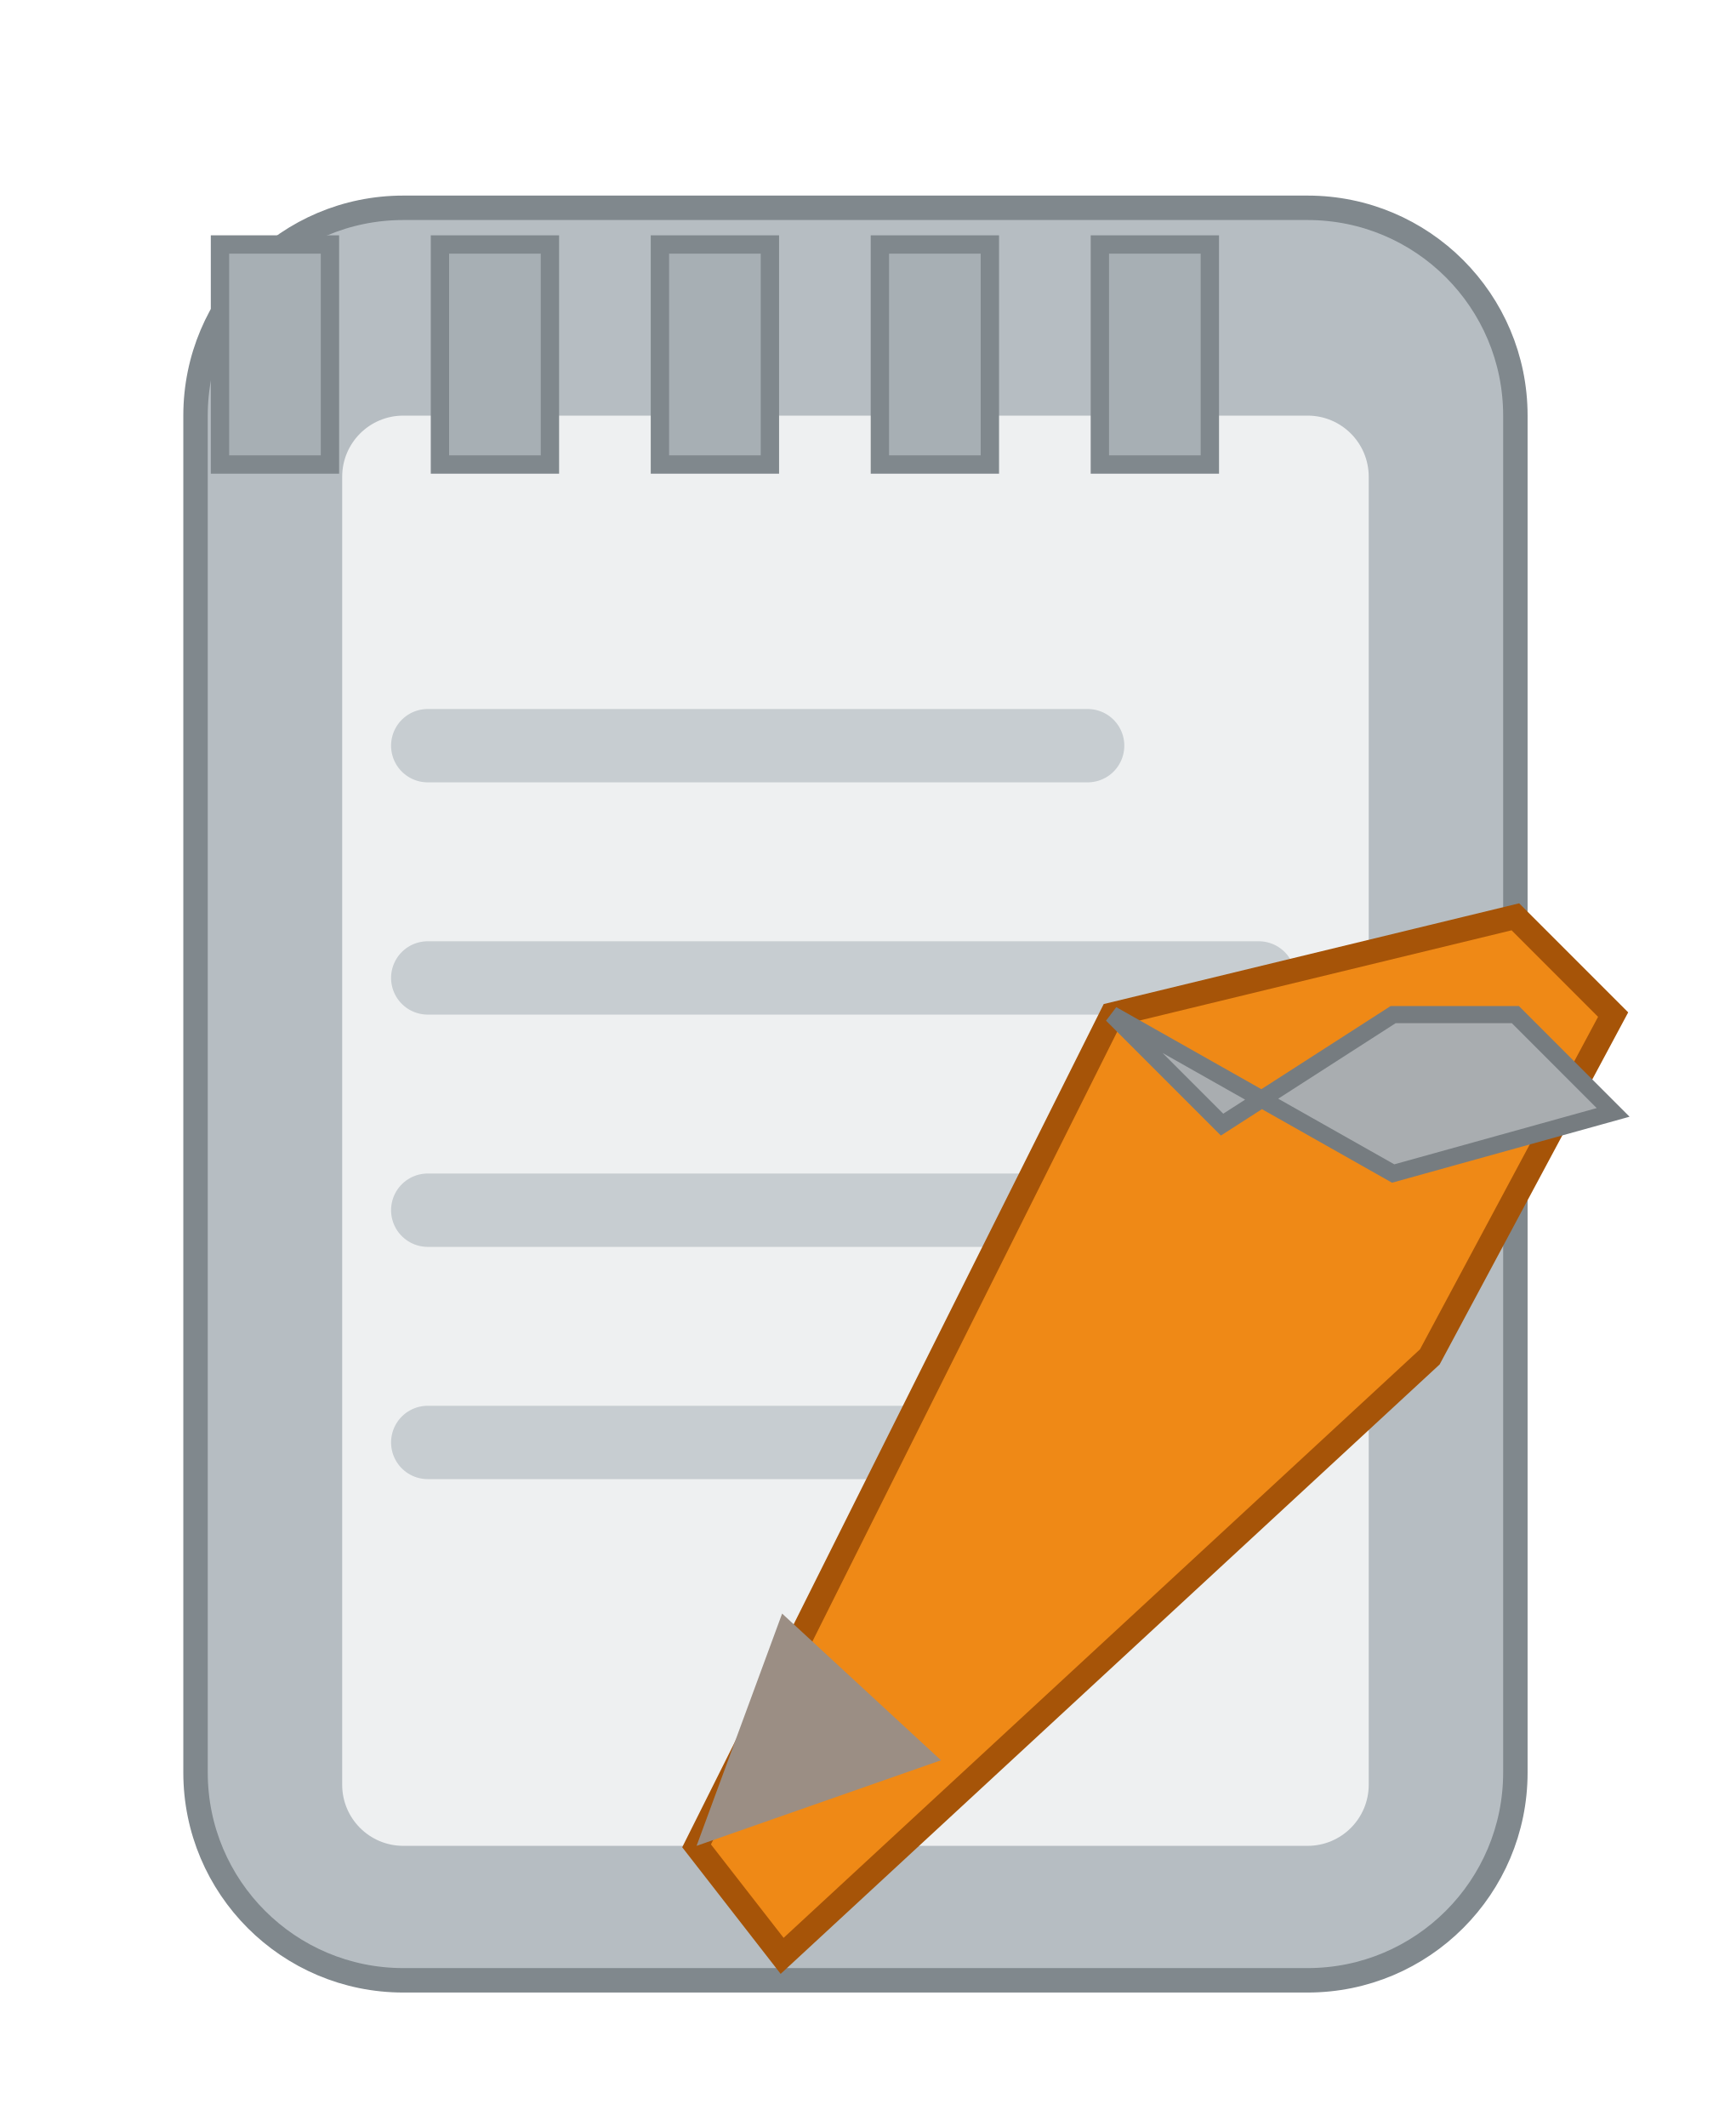
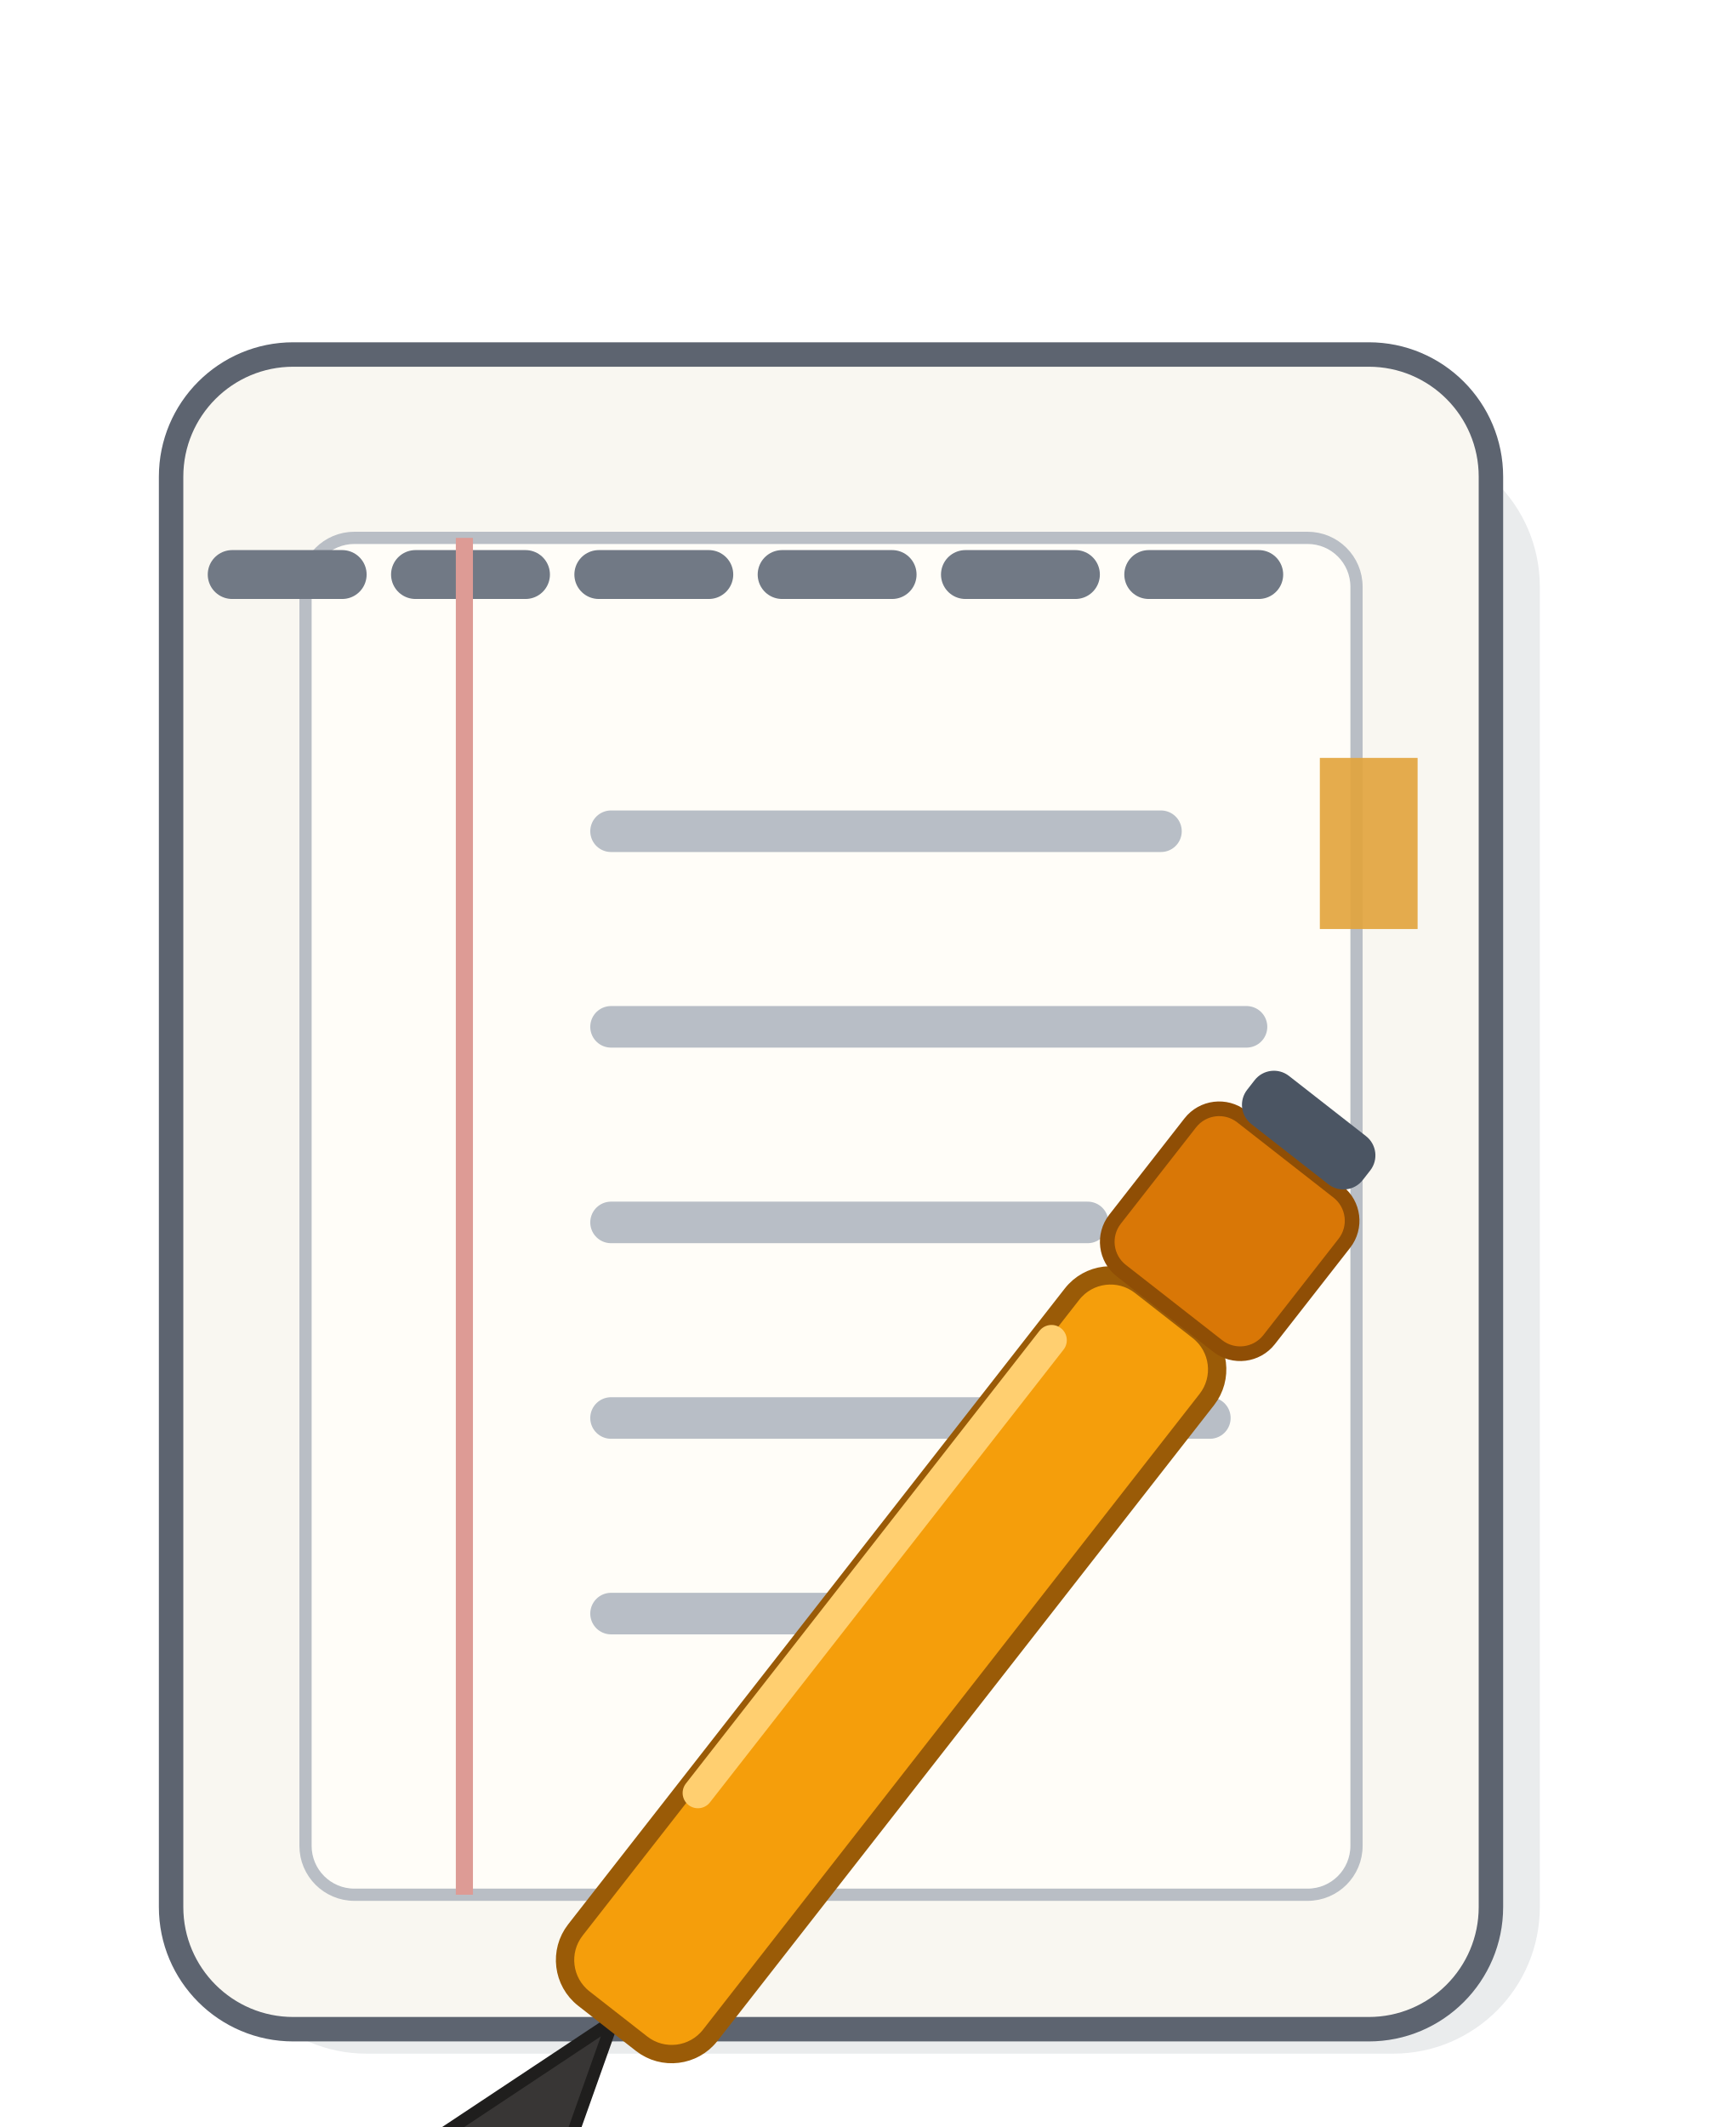
<svg xmlns="http://www.w3.org/2000/svg" width="142" height="174" viewBox="0 0 142 174">
-   <rect x="16" y="17" width="108" height="145" rx="17" fill="#b6bdc2" stroke="#80888d" stroke-width="2" />
-   <rect x="28" y="34" width="84" height="117" rx="5" fill="#eef0f1" />
-   <path d="M35 61h54M35 80h68M35 99h49M35 118h62" stroke="#c7cdd1" stroke-width="6" stroke-linecap="round" />
-   <path d="M18 20h9v18H18zm18 0h9v18h-9zm18 0h9v18h-9zm18 0h9v18h-9zm18 0h9v18h-9z" fill="#a7afb4" stroke="#80888d" stroke-width="1.5" />
-   <path d="M57 151L91 83l33-8 8 8-15 28-53 49z" fill="#ef8916" stroke="#a65408" stroke-width="2" />
-   <path d="M57 151l7-19 13 12z" fill="#9b8e84" />
-   <path d="M91 83l9 9 14-9 10 0 8 8-18 5z" fill="#a9adb0" stroke="#767c80" stroke-width="1.4" />
+   <rect x="18" y="36" width="108" height="132" rx="12" fill="#d0d4d8" opacity=".45" />
+   <rect x="14" y="29" width="108" height="137" rx="10" fill="#f9f7f1" stroke="#5d6470" stroke-width="2" />
+   <rect x="25" y="44" width="86" height="111" rx="4" fill="#fffdf8" stroke="#b9bec5" stroke-width="1" />
+   <path d="M28 47h-9M43 47h-9M58 47h-9M73 47h-9M88 47h-9M103 47h-9" stroke="#717985" stroke-width="4" stroke-linecap="round" />
+   <path d="M38 44v111" stroke="#dd9b95" stroke-width="1.4" />
+   <path d="M50 68h45M50 84h52M50 100h39M50 116h49M50 132h32" stroke="#b8bec6" stroke-width="3.4" stroke-linecap="round" />
+   <path d="M108 62h8v14h-8z" fill="#e2a33b" opacity=".9" />
+   <g transform="translate(84 122) rotate(-52)">
+     <path d="M-55 0l-15-5l0 10z" fill="#383635" stroke="#1f1e1d" stroke-width="1" />
+     <rect x="-55" y="-7" width="74" height="14" rx="4" fill="#f59e0b" stroke="#9a5b07" stroke-width="1.5" />
+     <path d="M-36 -6h47" stroke="#ffcf70" stroke-width="2.5" stroke-linecap="round" />
+     <rect x="19" y="-8" width="16" height="16" rx="3" fill="#d97706" stroke="#8f4e05" stroke-width="1.2" />
+     <rect x="35" y="-6" width="5" height="12" rx="2" fill="#4b5563" />
+   </g>
</svg>
